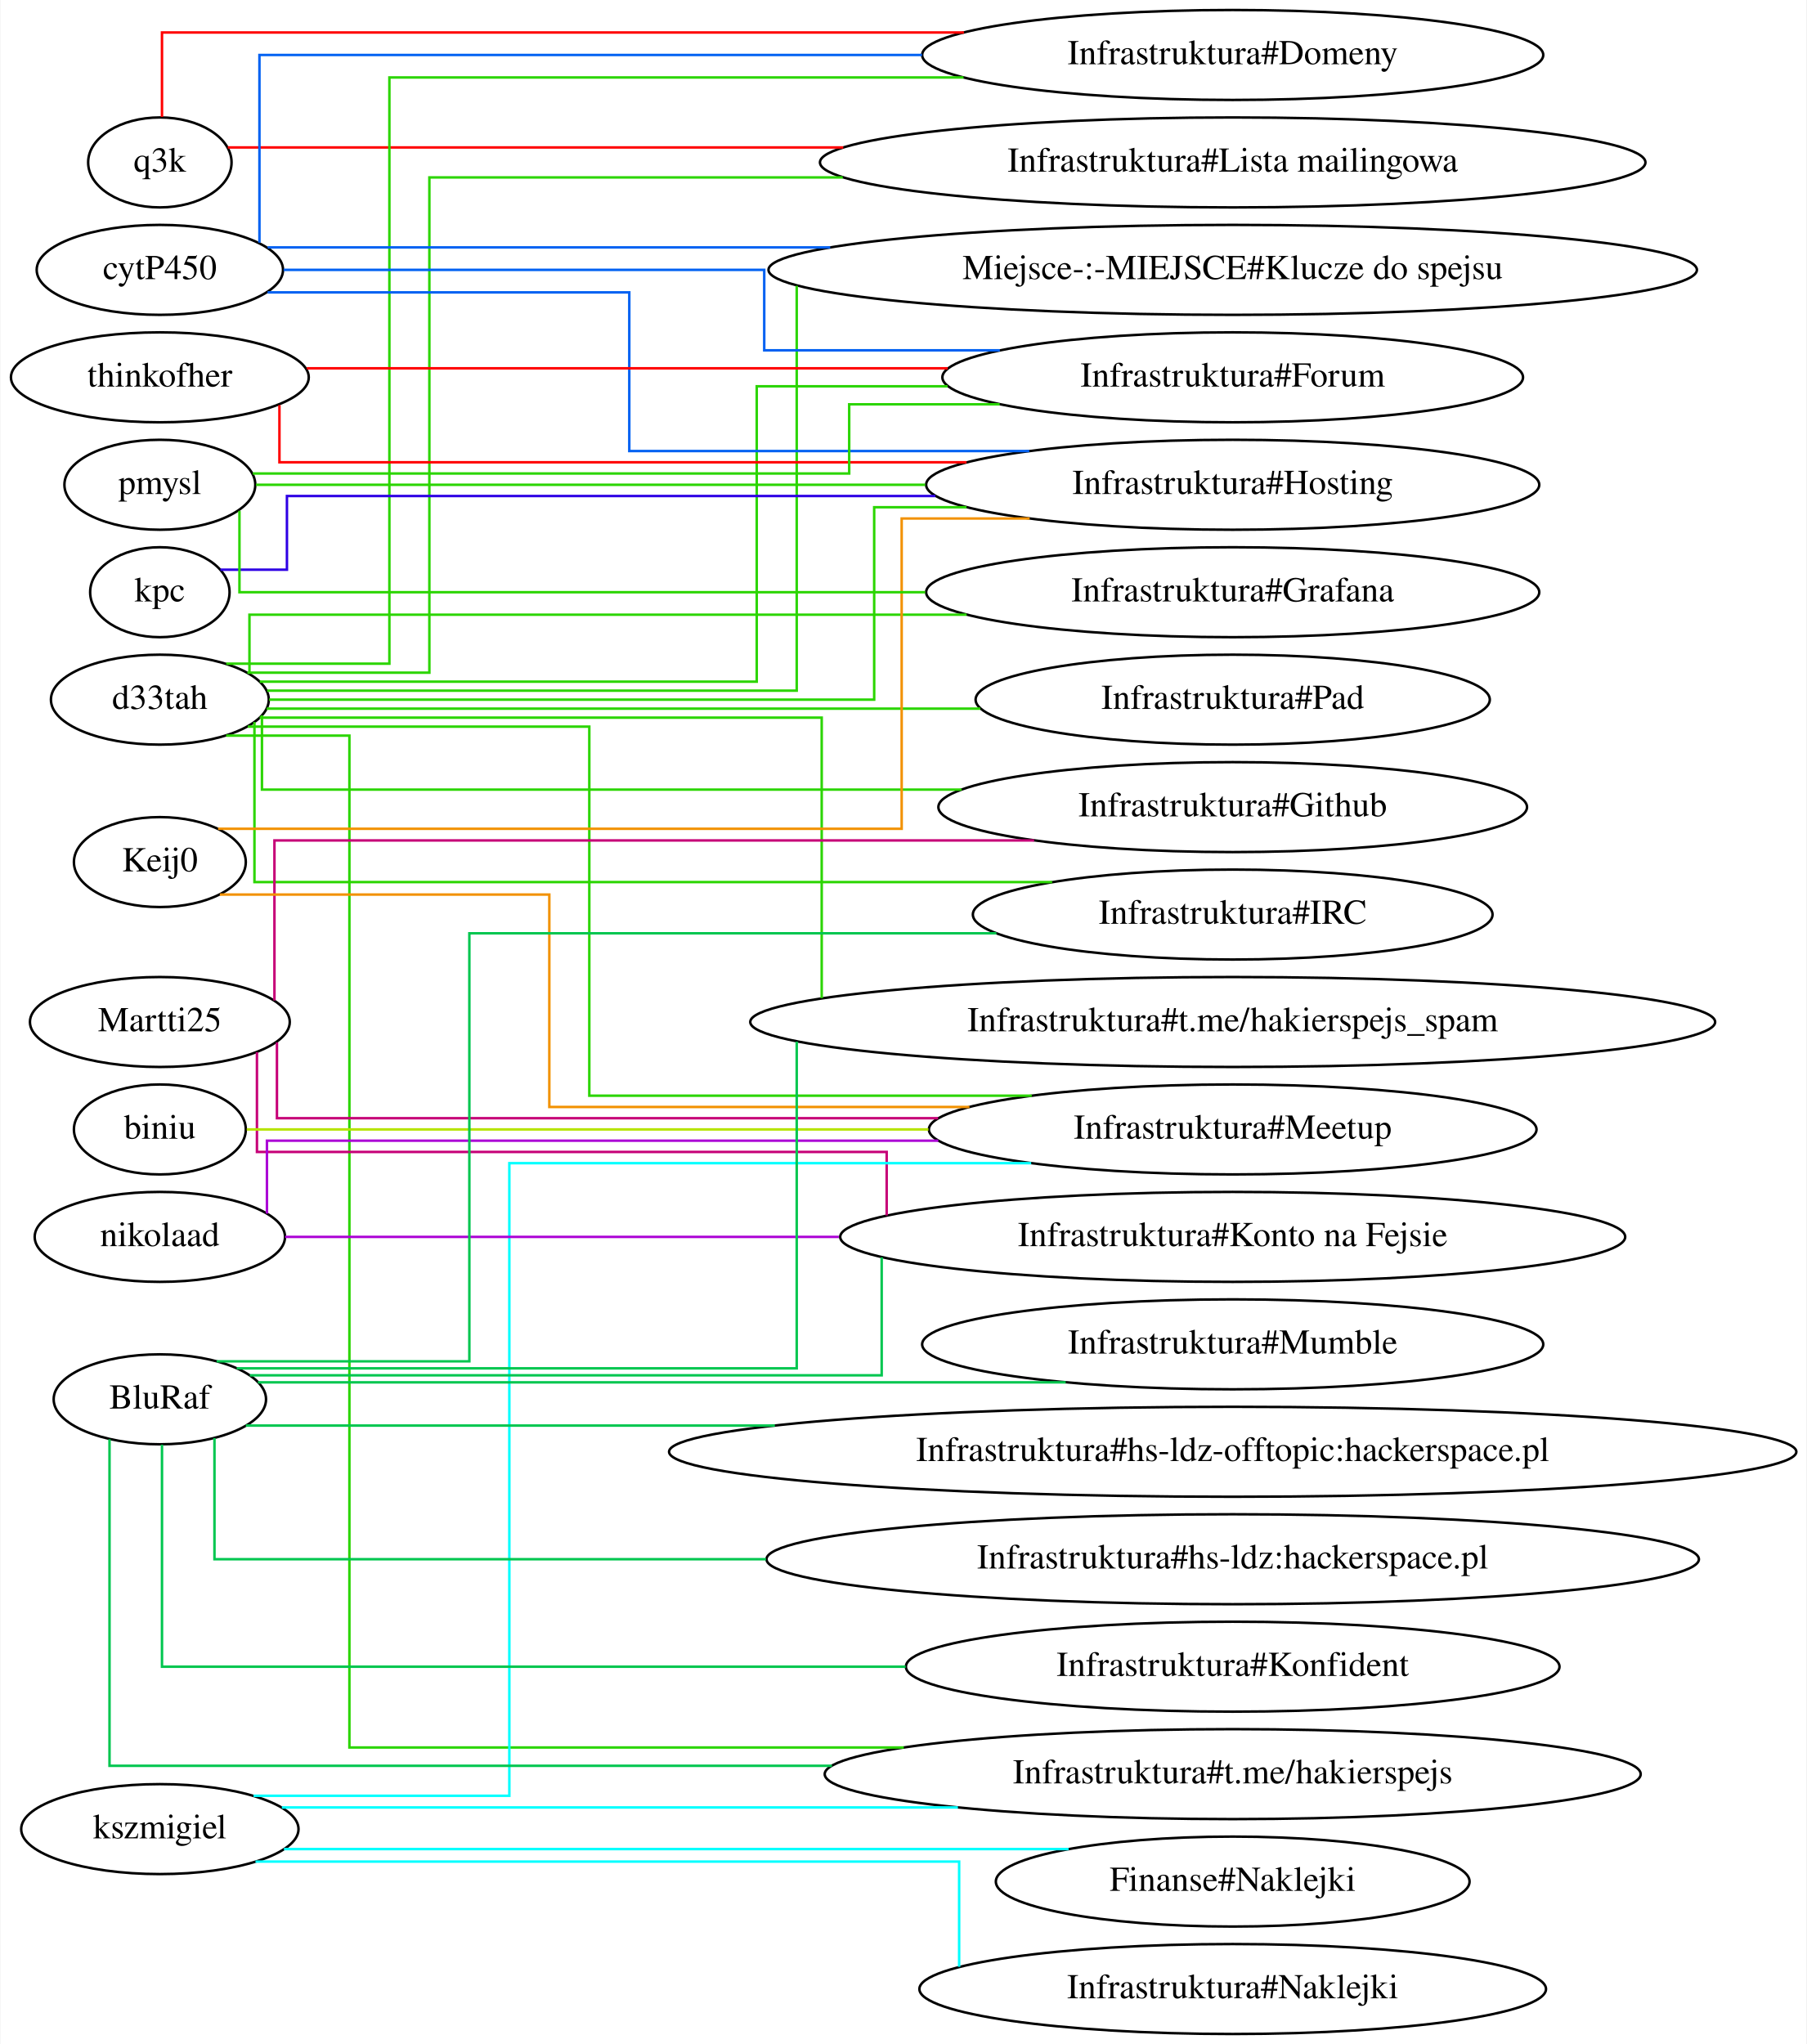
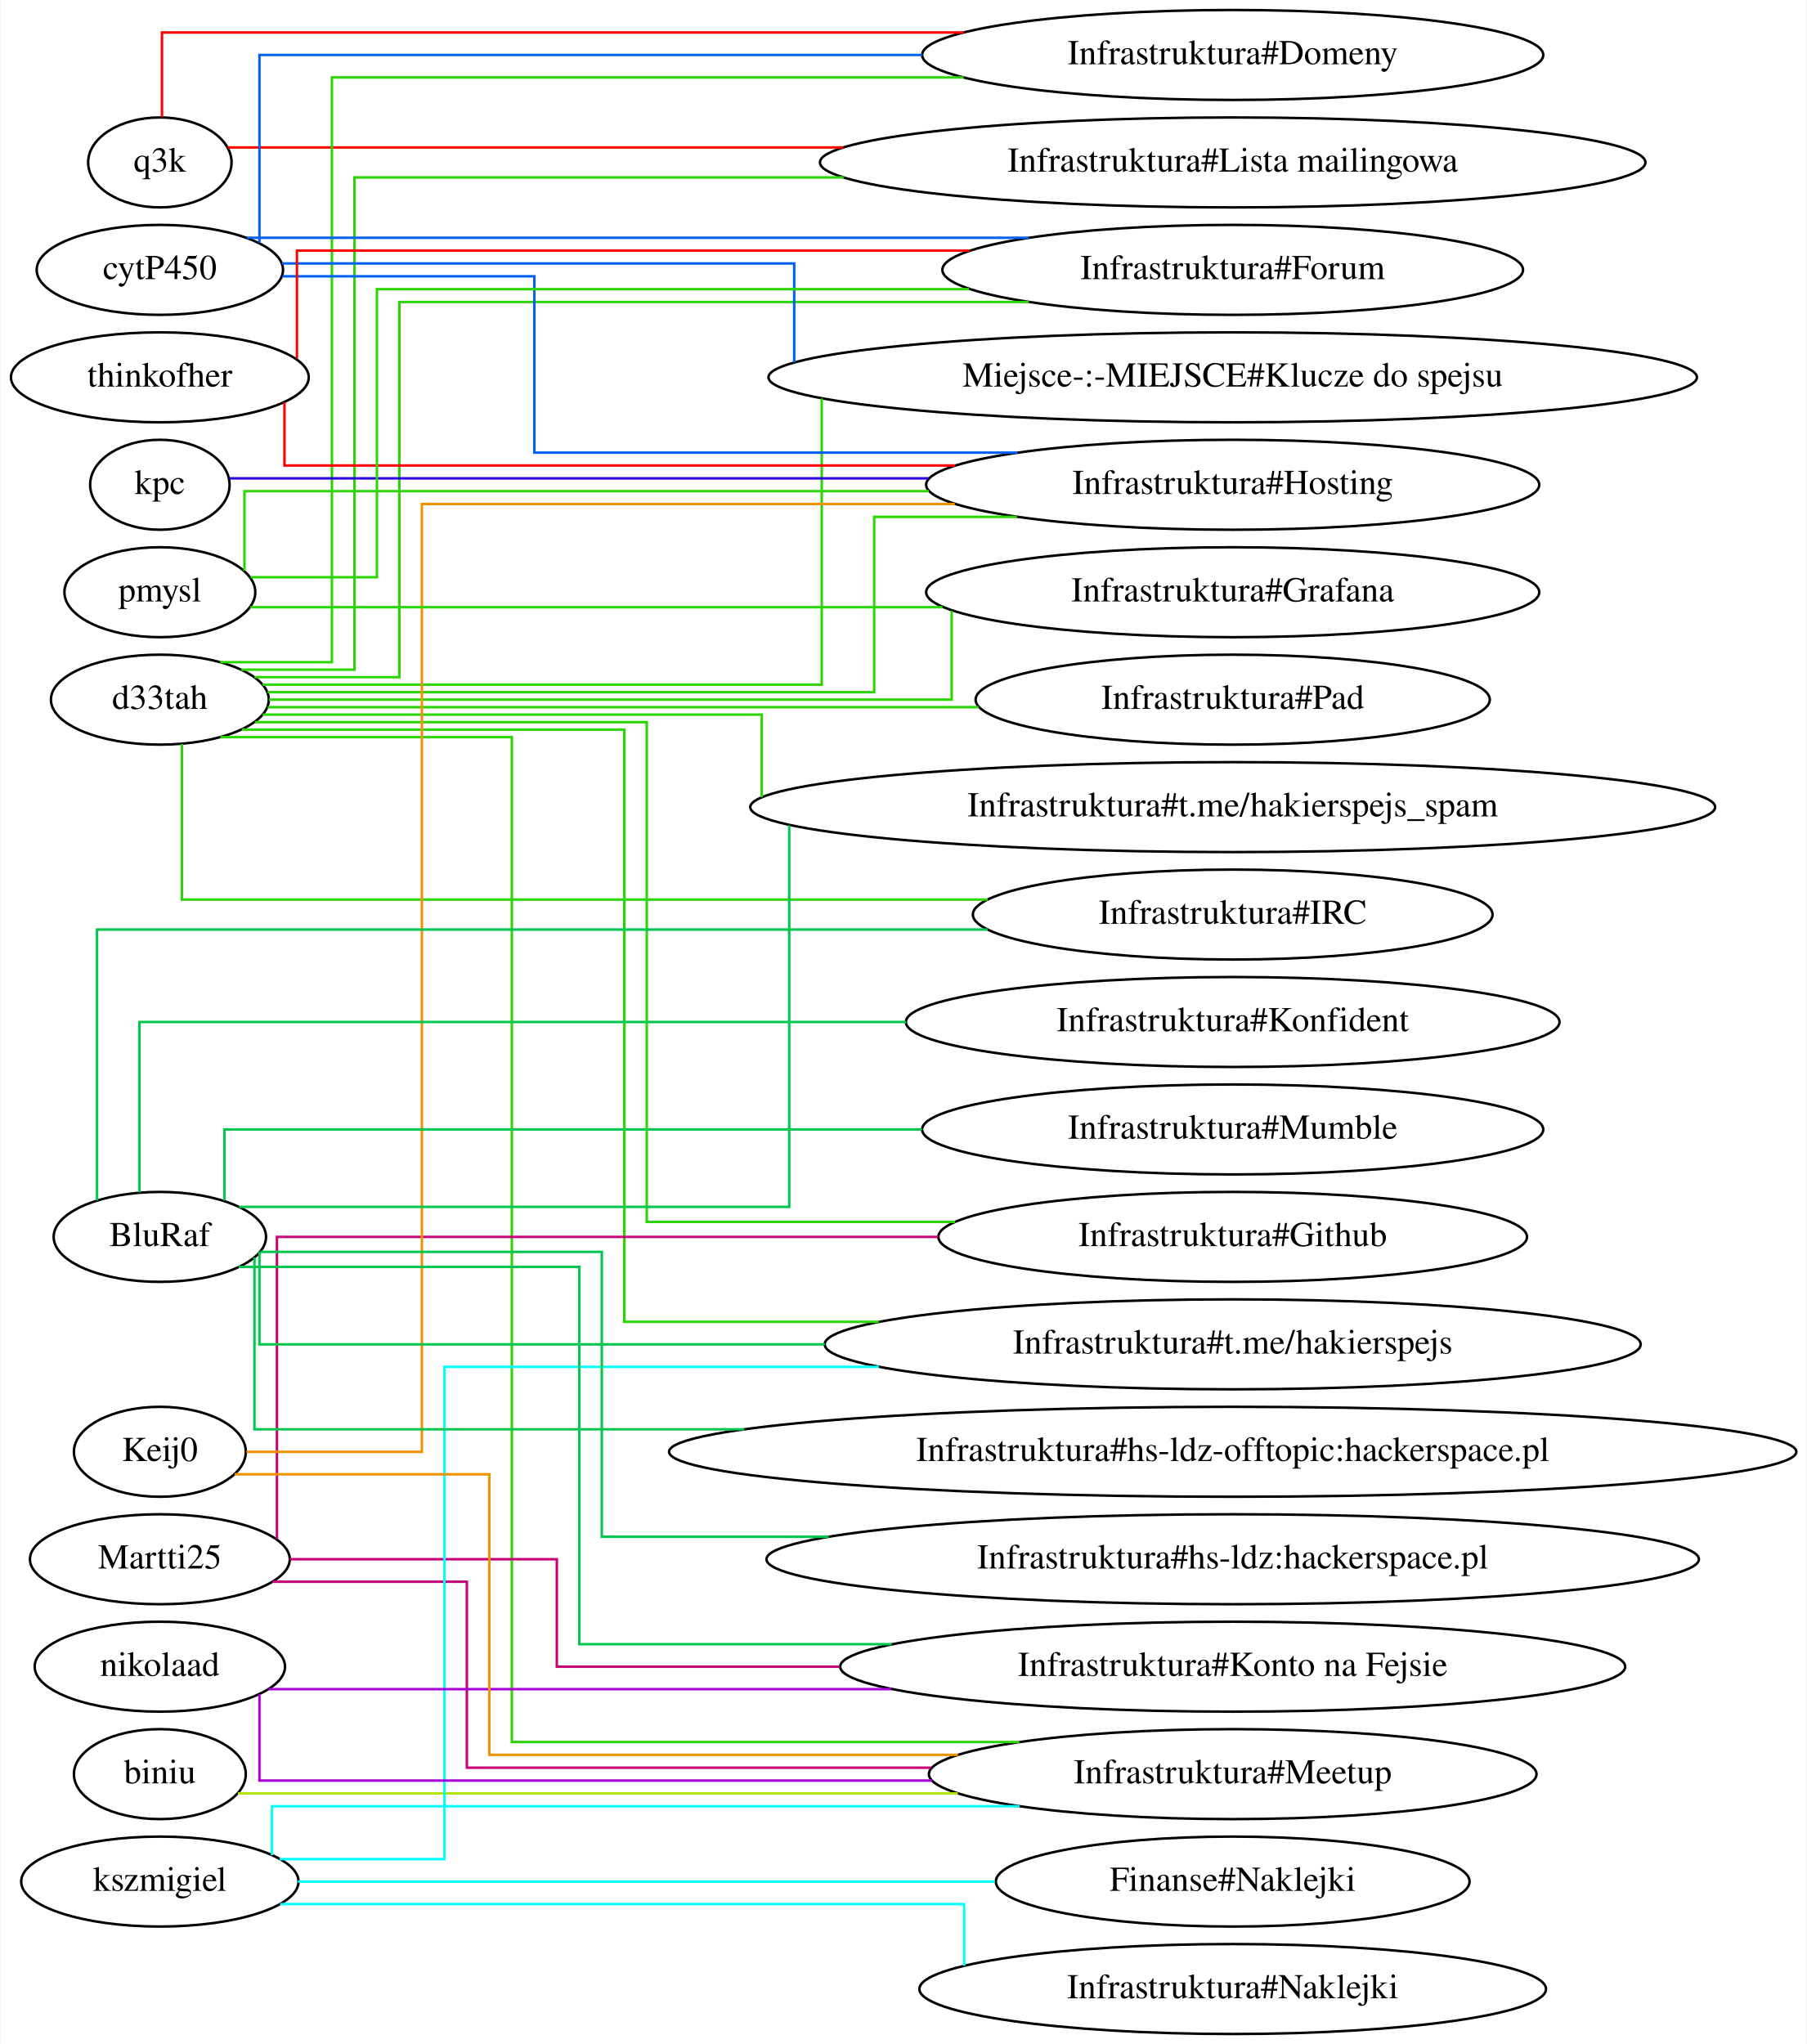
<svg xmlns="http://www.w3.org/2000/svg" width="723pt" height="818pt" viewBox="0.00 0.00 722.65 818.00">
  <g id="graph0" class="graph" transform="scale(1 1) rotate(0) translate(4 814)">
    <polygon fill="#ffffff" stroke="transparent" points="-4,4 -4,-814 718.649,-814 718.649,4 -4,4" />
    <g id="node1" class="node">
      <ellipse fill="none" stroke="#000000" cx="59.795" cy="-749" rx="28.695" ry="18" />
      <text text-anchor="middle" x="59.795" y="-745.3" font-family="Times,serif" font-size="14.00" fill="#000000">q3k</text>
    </g>
    <g id="node2" class="node">
+       <ellipse fill="none" stroke="#000000" cx="489.119" cy="-792" rx="124.278" ry="18" />
+       <text text-anchor="middle" x="489.119" y="-788.3" font-family="Times,serif" font-size="14.00" fill="#000000">Infrastruktura#Domeny</text>
+     </g>
+     <g id="edge1" class="edge">
+       <path fill="none" stroke="#ff0000" d="M60.649,-767.187C60.649,-782.182 60.649,-801 60.649,-801 60.649,-801 254.63,-801 381.551,-801" />
+     </g>
+     <g id="node3" class="node">
      <ellipse fill="none" stroke="#000000" cx="489.119" cy="-749" rx="165.171" ry="18" />
      <text text-anchor="middle" x="489.119" y="-745.3" font-family="Times,serif" font-size="14.00" fill="#000000">Infrastruktura#Lista mailingowa</text>
    </g>
-     <g id="edge1" class="edge">
+     <g id="edge2" class="edge">
      <path fill="none" stroke="#ff0000" d="M86.977,-755C135.915,-755 242.234,-755 333.265,-755" />
-     </g>
-     <g id="node3" class="node">
-       <ellipse fill="none" stroke="#000000" cx="489.119" cy="-792" rx="124.278" ry="18" />
-       <text text-anchor="middle" x="489.119" y="-788.3" font-family="Times,serif" font-size="14.00" fill="#000000">Infrastruktura#Domeny</text>
-     </g>
-     <g id="edge2" class="edge">
-       <path fill="none" stroke="#ff0000" d="M60.649,-767.187C60.649,-782.182 60.649,-801 60.649,-801 60.649,-801 254.63,-801 381.551,-801" />
    </g>
    <g id="node4" class="node">
      <ellipse fill="none" stroke="#000000" cx="59.795" cy="-534" rx="43.592" ry="18" />
      <text text-anchor="middle" x="59.795" y="-530.3" font-family="Times,serif" font-size="14.00" fill="#000000">d33tah</text>
    </g>
-     <g id="edge12" class="edge">
-       <path fill="none" stroke="#2bd500" d="M94.812,-544.8C126.305,-544.8 167.649,-544.8 167.649,-544.8 167.649,-544.8 167.649,-743 167.649,-743 167.649,-743 251.187,-743 333.093,-743" />
-     </g>
-     <g id="edge14" class="edge">
-       <path fill="none" stroke="#2bd500" d="M86.363,-548.4C113.491,-548.4 151.649,-548.4 151.649,-548.4 151.649,-548.4 151.649,-783 151.649,-783 151.649,-783 282.651,-783 381.414,-783" />
+     <g id="edge5" class="edge">
+       <path fill="none" stroke="#2bd500" d="M83.877,-549C103.732,-549 128.649,-549 128.649,-549 128.649,-549 128.649,-783 128.649,-783 128.649,-783 275.236,-783 381.455,-783" />
+     </g>
+     <g id="edge7" class="edge">
+       <path fill="none" stroke="#2bd500" d="M92.361,-546C113.695,-546 137.649,-546 137.649,-546 137.649,-546 137.649,-743 137.649,-743 137.649,-743 239.413,-743 333.425,-743" />
    </g>
    <g id="node5" class="node">
-       <ellipse fill="none" stroke="#000000" cx="489.119" cy="-706" rx="185.767" ry="18" />
-       <text text-anchor="middle" x="489.119" y="-702.3" font-family="Times,serif" font-size="14.00" fill="#000000">Miejsce-:-MIEJSCE#Klucze do spejsu</text>
+       <ellipse fill="none" stroke="#000000" cx="489.119" cy="-491" rx="193.066" ry="18" />
+       <text text-anchor="middle" x="489.119" y="-487.3" font-family="Times,serif" font-size="14.00" fill="#000000">Infrastruktura#t.me/hakierspejs_spam</text>
    </g>
    <g id="edge3" class="edge">
-       <path fill="none" stroke="#2bd500" d="M102.739,-537.6C175.371,-537.6 314.649,-537.6 314.649,-537.6 314.649,-537.6 314.649,-668.844 314.649,-699.604" />
+       <path fill="none" stroke="#2bd500" d="M100.925,-528C169.716,-528 300.649,-528 300.649,-528 300.649,-528 300.649,-504.505 300.649,-494.96" />
    </g>
    <g id="node6" class="node">
-       <ellipse fill="none" stroke="#000000" cx="489.119" cy="-663" rx="116.18" ry="18" />
-       <text text-anchor="middle" x="489.119" y="-659.3" font-family="Times,serif" font-size="14.00" fill="#000000">Infrastruktura#Forum</text>
+       <ellipse fill="none" stroke="#000000" cx="489.119" cy="-706" rx="116.18" ry="18" />
+       <text text-anchor="middle" x="489.119" y="-702.3" font-family="Times,serif" font-size="14.00" fill="#000000">Infrastruktura#Forum</text>
    </g>
    <g id="edge4" class="edge">
-       <path fill="none" stroke="#2bd500" d="M99.774,-541.2C167.77,-541.2 298.649,-541.2 298.649,-541.2 298.649,-541.2 298.649,-659.4 298.649,-659.4 298.649,-659.4 334.458,-659.4 375.023,-659.4" />
+       <path fill="none" stroke="#2bd500" d="M97.679,-543C124.472,-543 155.649,-543 155.649,-543 155.649,-543 155.649,-693.143 155.649,-693.143 155.649,-693.143 308.82,-693.143 407.543,-693.143" />
    </g>
    <g id="node7" class="node">
+       <ellipse fill="none" stroke="#000000" cx="489.119" cy="-104" rx="121.578" ry="18" />
+       <text text-anchor="middle" x="489.119" y="-100.3" font-family="Times,serif" font-size="14.00" fill="#000000">Infrastruktura#Meetup</text>
+     </g>
+     <g id="edge6" class="edge">
+       <path fill="none" stroke="#2bd500" d="M84.008,-519C124.281,-519 200.649,-519 200.649,-519 200.649,-519 200.649,-116.857 200.649,-116.857 200.649,-116.857 318.677,-116.857 403.74,-116.857" />
+     </g>
+     <g id="node8" class="node">
+       <ellipse fill="none" stroke="#000000" cx="489.119" cy="-577" rx="122.678" ry="18" />
+       <text text-anchor="middle" x="489.119" y="-573.3" font-family="Times,serif" font-size="14.00" fill="#000000">Infrastruktura#Grafana</text>
+     </g>
+     <g id="edge8" class="edge">
+       <path fill="none" stroke="#2bd500" d="M103.519,-534C190.441,-534 376.649,-534 376.649,-534 376.649,-534 376.649,-557.19 376.649,-569.51" />
+     </g>
+     <g id="node9" class="node">
+       <ellipse fill="none" stroke="#000000" cx="489.119" cy="-276" rx="163.271" ry="18" />
+       <text text-anchor="middle" x="489.119" y="-272.3" font-family="Times,serif" font-size="14.00" fill="#000000">Infrastruktura#t.me/hakierspejs</text>
+     </g>
+     <g id="edge9" class="edge">
+       <path fill="none" stroke="#2bd500" d="M92.594,-522C145.949,-522 245.649,-522 245.649,-522 245.649,-522 245.649,-285 245.649,-285 245.649,-285 293.93,-285 347.492,-285" />
+     </g>
+     <g id="node10" class="node">
+       <ellipse fill="none" stroke="#000000" cx="489.119" cy="-448" rx="103.981" ry="18" />
+       <text text-anchor="middle" x="489.119" y="-444.3" font-family="Times,serif" font-size="14.00" fill="#000000">Infrastruktura#IRC</text>
+     </g>
+     <g id="edge10" class="edge">
+       <path fill="none" stroke="#2bd500" d="M68.649,-516.245C68.649,-492.677 68.649,-454 68.649,-454 68.649,-454 266.823,-454 391.068,-454" />
+     </g>
+     <g id="node11" class="node">
      <ellipse fill="none" stroke="#000000" cx="489.119" cy="-534" rx="102.882" ry="18" />
      <text text-anchor="middle" x="489.119" y="-530.3" font-family="Times,serif" font-size="14.00" fill="#000000">Infrastruktura#Pad</text>
    </g>
-     <g id="edge5" class="edge">
-       <path fill="none" stroke="#2bd500" d="M102.53,-530.4C168.597,-530.4 297.37,-530.4 388.093,-530.4" />
-     </g>
-     <g id="node8" class="node">
-       <ellipse fill="none" stroke="#000000" cx="489.119" cy="-448" rx="103.981" ry="18" />
-       <text text-anchor="middle" x="489.119" y="-444.3" font-family="Times,serif" font-size="14.00" fill="#000000">Infrastruktura#IRC</text>
-     </g>
-     <g id="edge6" class="edge">
-       <path fill="none" stroke="#2bd500" d="M97.649,-525.049C97.649,-505.556 97.649,-461 97.649,-461 97.649,-461 303.748,-461 416.861,-461" />
-     </g>
-     <g id="node9" class="node">
-       <ellipse fill="none" stroke="#000000" cx="489.119" cy="-577" rx="122.678" ry="18" />
-       <text text-anchor="middle" x="489.119" y="-573.3" font-family="Times,serif" font-size="14.00" fill="#000000">Infrastruktura#Grafana</text>
-     </g>
-     <g id="edge7" class="edge">
-       <path fill="none" stroke="#2bd500" d="M95.649,-544.386C95.649,-554.385 95.649,-568 95.649,-568 95.649,-568 266.113,-568 382.641,-568" />
-     </g>
-     <g id="node10" class="node">
-       <ellipse fill="none" stroke="#000000" cx="489.119" cy="-362" rx="121.578" ry="18" />
-       <text text-anchor="middle" x="489.119" y="-358.3" font-family="Times,serif" font-size="14.00" fill="#000000">Infrastruktura#Meetup</text>
-     </g>
-     <g id="edge8" class="edge">
-       <path fill="none" stroke="#2bd500" d="M94.987,-523.2C145.265,-523.2 231.649,-523.2 231.649,-523.2 231.649,-523.2 231.649,-375.5 231.649,-375.5 231.649,-375.5 333.169,-375.5 408.713,-375.5" />
-     </g>
-     <g id="node11" class="node">
-       <ellipse fill="none" stroke="#000000" cx="489.119" cy="-104" rx="163.271" ry="18" />
-       <text text-anchor="middle" x="489.119" y="-100.3" font-family="Times,serif" font-size="14.00" fill="#000000">Infrastruktura#t.me/hakierspejs</text>
-     </g>
-     <g id="edge9" class="edge">
-       <path fill="none" stroke="#2bd500" d="M86.325,-519.6C108.199,-519.6 135.649,-519.6 135.649,-519.6 135.649,-519.6 135.649,-114.667 135.649,-114.667 135.649,-114.667 257.004,-114.667 357.5,-114.667" />
+     <g id="edge11" class="edge">
+       <path fill="none" stroke="#2bd500" d="M102.926,-531C168.95,-531 296.927,-531 387.432,-531" />
    </g>
    <g id="node12" class="node">
      <ellipse fill="none" stroke="#000000" cx="489.119" cy="-620" rx="122.678" ry="18" />
      <text text-anchor="middle" x="489.119" y="-616.3" font-family="Times,serif" font-size="14.00" fill="#000000">Infrastruktura#Hosting</text>
    </g>
-     <g id="edge10" class="edge">
-       <path fill="none" stroke="#2bd500" d="M103.521,-534C183.597,-534 345.649,-534 345.649,-534 345.649,-534 345.649,-611 345.649,-611 345.649,-611 361.466,-611 382.596,-611" />
+     <g id="edge12" class="edge">
+       <path fill="none" stroke="#2bd500" d="M102.9,-537C182.756,-537 345.649,-537 345.649,-537 345.649,-537 345.649,-607.143 345.649,-607.143 345.649,-607.143 372.38,-607.143 402.765,-607.143" />
    </g>
    <g id="node13" class="node">
-       <ellipse fill="none" stroke="#000000" cx="489.119" cy="-405" rx="193.066" ry="18" />
-       <text text-anchor="middle" x="489.119" y="-401.3" font-family="Times,serif" font-size="14.00" fill="#000000">Infrastruktura#t.me/hakierspejs_spam</text>
-     </g>
-     <g id="edge11" class="edge">
-       <path fill="none" stroke="#2bd500" d="M99.733,-526.8C173.722,-526.8 324.649,-526.8 324.649,-526.8 324.649,-526.8 324.649,-443.271 324.649,-414.557" />
+       <ellipse fill="none" stroke="#000000" cx="489.119" cy="-663" rx="185.767" ry="18" />
+       <text text-anchor="middle" x="489.119" y="-659.3" font-family="Times,serif" font-size="14.00" fill="#000000">Miejsce-:-MIEJSCE#Klucze do spejsu</text>
+     </g>
+     <g id="edge13" class="edge">
+       <path fill="none" stroke="#2bd500" d="M100.888,-540C175.28,-540 324.649,-540 324.649,-540 324.649,-540 324.649,-626.756 324.649,-654.546" />
    </g>
    <g id="node14" class="node">
-       <ellipse fill="none" stroke="#000000" cx="489.119" cy="-491" rx="117.779" ry="18" />
-       <text text-anchor="middle" x="489.119" y="-487.3" font-family="Times,serif" font-size="14.00" fill="#000000">Infrastruktura#Github</text>
-     </g>
-     <g id="edge13" class="edge">
-       <path fill="none" stroke="#2bd500" d="M100.649,-527.729C100.649,-517.415 100.649,-498 100.649,-498 100.649,-498 265.716,-498 380.651,-498" />
+       <ellipse fill="none" stroke="#000000" cx="489.119" cy="-319" rx="117.779" ry="18" />
+       <text text-anchor="middle" x="489.119" y="-315.3" font-family="Times,serif" font-size="14.00" fill="#000000">Infrastruktura#Github</text>
+     </g>
+     <g id="edge14" class="edge">
+       <path fill="none" stroke="#2bd500" d="M97.827,-525C154.534,-525 254.649,-525 254.649,-525 254.649,-525 254.649,-325 254.649,-325 254.649,-325 317.461,-325 378.064,-325" />
    </g>
    <g id="node15" class="node">
      <ellipse fill="none" stroke="#000000" cx="59.795" cy="-706" rx="49.291" ry="18" />
      <text text-anchor="middle" x="59.795" y="-702.3" font-family="Times,serif" font-size="14.00" fill="#000000">cytP450</text>
    </g>
+     <g id="edge15" class="edge">
+       <path fill="none" stroke="#0061f2" d="M99.649,-716.892C99.649,-740.033 99.649,-792 99.649,-792 99.649,-792 250.837,-792 364.818,-792" />
+     </g>
+     <g id="edge17" class="edge">
+       <path fill="none" stroke="#0061f2" d="M94.564,-718.857C162.237,-718.857 313.265,-718.857 407.6,-718.857" />
+     </g>
+     <g id="edge16" class="edge">
+       <path fill="none" stroke="#0061f2" d="M108.863,-703.429C152.567,-703.429 209.649,-703.429 209.649,-703.429 209.649,-703.429 209.649,-632.857 209.649,-632.857 209.649,-632.857 320.874,-632.857 402.989,-632.857" />
+     </g>
    <g id="edge18" class="edge">
-       <path fill="none" stroke="#0061f2" d="M99.649,-716.892C99.649,-740.033 99.649,-792 99.649,-792 99.649,-792 250.837,-792 364.818,-792" />
-     </g>
-     <g id="edge15" class="edge">
-       <path fill="none" stroke="#0061f2" d="M102.926,-715C155.447,-715 247.173,-715 328.053,-715" />
-     </g>
-     <g id="edge16" class="edge">
-       <path fill="none" stroke="#0061f2" d="M109.321,-706C180.079,-706 301.649,-706 301.649,-706 301.649,-706 301.649,-673.8 301.649,-673.8 301.649,-673.8 348.884,-673.8 395.934,-673.8" />
-     </g>
-     <g id="edge17" class="edge">
-       <path fill="none" stroke="#0061f2" d="M102.892,-697C158.353,-697 247.649,-697 247.649,-697 247.649,-697 247.649,-633.5 247.649,-633.5 247.649,-633.5 337.604,-633.5 407.705,-633.5" />
+       <path fill="none" stroke="#0061f2" d="M108.74,-708.571C182.508,-708.571 313.649,-708.571 313.649,-708.571 313.649,-708.571 313.649,-681.31 313.649,-668.958" />
    </g>
    <g id="node16" class="node">
-       <ellipse fill="none" stroke="#000000" cx="59.795" cy="-405" rx="51.991" ry="18" />
-       <text text-anchor="middle" x="59.795" y="-401.3" font-family="Times,serif" font-size="14.00" fill="#000000">Martti25</text>
+       <ellipse fill="none" stroke="#000000" cx="59.795" cy="-190" rx="51.991" ry="18" />
+       <text text-anchor="middle" x="59.795" y="-186.3" font-family="Times,serif" font-size="14.00" fill="#000000">Martti25</text>
+     </g>
+     <g id="edge20" class="edge">
+       <path fill="none" stroke="#c60077" d="M104.844,-181C139.906,-181 182.649,-181 182.649,-181 182.649,-181 182.649,-106.571 182.649,-106.571 182.649,-106.571 282.672,-106.571 368.434,-106.571" />
+     </g>
+     <g id="edge21" class="edge">
+       <path fill="none" stroke="#c60077" d="M106.649,-198.07C106.649,-226.311 106.649,-319 106.649,-319 106.649,-319 258.866,-319 371.245,-319" />
+     </g>
+     <g id="node17" class="node">
+       <ellipse fill="none" stroke="#000000" cx="489.119" cy="-147" rx="157.072" ry="18" />
+       <text text-anchor="middle" x="489.119" y="-143.3" font-family="Times,serif" font-size="14.00" fill="#000000">Infrastruktura#Konto na Fejsie</text>
    </g>
    <g id="edge19" class="edge">
-       <path fill="none" stroke="#c60077" d="M106.649,-396.835C106.649,-385.534 106.649,-366.5 106.649,-366.5 106.649,-366.5 258.866,-366.5 371.245,-366.5" />
-     </g>
-     <g id="edge20" class="edge">
-       <path fill="none" stroke="#c60077" d="M105.649,-413.621C105.649,-432.87 105.649,-477.667 105.649,-477.667 105.649,-477.667 297.343,-477.667 409.664,-477.667" />
-     </g>
-     <g id="node17" class="node">
-       <ellipse fill="none" stroke="#000000" cx="489.119" cy="-319" rx="157.072" ry="18" />
-       <text text-anchor="middle" x="489.119" y="-315.3" font-family="Times,serif" font-size="14.00" fill="#000000">Infrastruktura#Konto na Fejsie</text>
-     </g>
-     <g id="edge21" class="edge">
-       <path fill="none" stroke="#c60077" d="M98.649,-392.94C98.649,-377.578 98.649,-353 98.649,-353 98.649,-353 350.649,-353 350.649,-353 350.649,-353 350.649,-337.652 350.649,-327.58" />
+       <path fill="none" stroke="#c60077" d="M111.81,-190C158.138,-190 218.649,-190 218.649,-190 218.649,-190 218.649,-147 218.649,-147 218.649,-147 272.284,-147 331.786,-147" />
    </g>
    <g id="node18" class="node">
-       <ellipse fill="none" stroke="#000000" cx="59.795" cy="-362" rx="34.394" ry="18" />
-       <text text-anchor="middle" x="59.795" y="-358.3" font-family="Times,serif" font-size="14.00" fill="#000000">biniu</text>
+       <ellipse fill="none" stroke="#000000" cx="59.795" cy="-104" rx="34.394" ry="18" />
+       <text text-anchor="middle" x="59.795" y="-100.3" font-family="Times,serif" font-size="14.00" fill="#000000">biniu</text>
    </g>
    <g id="edge22" class="edge">
-       <path fill="none" stroke="#b6e400" d="M94.564,-362C153.254,-362 274.638,-362 367.364,-362" />
+       <path fill="none" stroke="#b6e400" d="M91.016,-96.286C150.641,-96.286 283.298,-96.286 379.118,-96.286" />
    </g>
    <g id="node19" class="node">
-       <ellipse fill="none" stroke="#000000" cx="59.795" cy="-82" rx="55.491" ry="18" />
-       <text text-anchor="middle" x="59.795" y="-78.3" font-family="Times,serif" font-size="14.00" fill="#000000">kszmigiel</text>
-     </g>
-     <g id="edge24" class="edge">
-       <path fill="none" stroke="#00ffff" d="M97.273,-95.333C138.7,-95.333 199.649,-95.333 199.649,-95.333 199.649,-95.333 199.649,-348.5 199.649,-348.5 199.649,-348.5 322.834,-348.5 408.486,-348.5" />
-     </g>
-     <g id="edge26" class="edge">
-       <path fill="none" stroke="#00ffff" d="M108.626,-90.667C174.009,-90.667 291.874,-90.667 379.156,-90.667" />
+       <ellipse fill="none" stroke="#000000" cx="59.795" cy="-61" rx="55.491" ry="18" />
+       <text text-anchor="middle" x="59.795" y="-57.3" font-family="Times,serif" font-size="14.00" fill="#000000">kszmigiel</text>
+     </g>
+     <g id="edge25" class="edge">
+       <path fill="none" stroke="#00ffff" d="M104.649,-71.543C104.649,-80.235 104.649,-91.143 104.649,-91.143 104.649,-91.143 290.525,-91.143 403.793,-91.143" />
+     </g>
+     <g id="edge23" class="edge">
+       <path fill="none" stroke="#00ffff" d="M107.749,-70C138.865,-70 173.649,-70 173.649,-70 173.649,-70 173.649,-267 173.649,-267 173.649,-267 263.668,-267 347.533,-267" />
    </g>
    <g id="node20" class="node">
      <ellipse fill="none" stroke="#000000" cx="489.119" cy="-18" rx="125.378" ry="18" />
      <text text-anchor="middle" x="489.119" y="-14.3" font-family="Times,serif" font-size="14.00" fill="#000000">Infrastruktura#Naklejki</text>
    </g>
-     <g id="edge23" class="edge">
-       <path fill="none" stroke="#00ffff" d="M98.059,-69C182.959,-69 379.649,-69 379.649,-69 379.649,-69 379.649,-41.495 379.649,-26.884" />
+     <g id="edge24" class="edge">
+       <path fill="none" stroke="#00ffff" d="M107.98,-52C197.766,-52 381.649,-52 381.649,-52 381.649,-52 381.649,-37.357 381.649,-27.291" />
    </g>
    <g id="node21" class="node">
      <ellipse fill="none" stroke="#000000" cx="489.119" cy="-61" rx="94.783" ry="18" />
      <text text-anchor="middle" x="489.119" y="-57.3" font-family="Times,serif" font-size="14.00" fill="#000000">Finanse#Naklejki</text>
    </g>
-     <g id="edge25" class="edge">
-       <path fill="none" stroke="#00ffff" d="M109.463,-74C187.048,-74 337.043,-74 423.458,-74" />
+     <g id="edge26" class="edge">
+       <path fill="none" stroke="#00ffff" d="M115.043,-61C185.475,-61 308.363,-61 393.994,-61" />
    </g>
    <g id="node22" class="node">
-       <ellipse fill="none" stroke="#000000" cx="59.795" cy="-319" rx="50.091" ry="18" />
-       <text text-anchor="middle" x="59.795" y="-315.3" font-family="Times,serif" font-size="14.00" fill="#000000">nikolaad</text>
+       <ellipse fill="none" stroke="#000000" cx="59.795" cy="-147" rx="50.091" ry="18" />
+       <text text-anchor="middle" x="59.795" y="-143.3" font-family="Times,serif" font-size="14.00" fill="#000000">nikolaad</text>
+     </g>
+     <g id="edge28" class="edge">
+       <path fill="none" stroke="#ab00d5" d="M99.649,-135.968C99.649,-122.481 99.649,-101.429 99.649,-101.429 99.649,-101.429 254.412,-101.429 368.822,-101.429" />
    </g>
    <g id="edge27" class="edge">
-       <path fill="none" stroke="#ab00d5" d="M102.649,-328.32C102.649,-339.714 102.649,-357.5 102.649,-357.5 102.649,-357.5 257.651,-357.5 371.329,-357.5" />
-     </g>
-     <g id="edge28" class="edge">
-       <path fill="none" stroke="#ab00d5" d="M109.884,-319C164.076,-319 253.241,-319 331.5,-319" />
+       <path fill="none" stroke="#ab00d5" d="M103.323,-138C161.308,-138 266.565,-138 352.504,-138" />
    </g>
    <g id="node23" class="node">
-       <ellipse fill="none" stroke="#000000" cx="59.795" cy="-469" rx="34.394" ry="18" />
-       <text text-anchor="middle" x="59.795" y="-465.3" font-family="Times,serif" font-size="14.00" fill="#000000">Keij0</text>
+       <ellipse fill="none" stroke="#000000" cx="59.795" cy="-233" rx="34.394" ry="18" />
+       <text text-anchor="middle" x="59.795" y="-229.3" font-family="Times,serif" font-size="14.00" fill="#000000">Keij0</text>
+     </g>
+     <g id="edge30" class="edge">
+       <path fill="none" stroke="#f29100" d="M89.715,-224C128.617,-224 191.649,-224 191.649,-224 191.649,-224 191.649,-111.714 191.649,-111.714 191.649,-111.714 294.46,-111.714 379.198,-111.714" />
    </g>
    <g id="edge29" class="edge">
-       <path fill="none" stroke="#f29100" d="M83.805,-456C127.524,-456 215.649,-456 215.649,-456 215.649,-456 215.649,-371 215.649,-371 215.649,-371 306.742,-371 383.78,-371" />
-     </g>
-     <g id="edge30" class="edge">
-       <path fill="none" stroke="#f29100" d="M83.088,-482.333C153.069,-482.333 356.649,-482.333 356.649,-482.333 356.649,-482.333 356.649,-606.5 356.649,-606.5 356.649,-606.5 380.445,-606.5 407.866,-606.5" />
+       <path fill="none" stroke="#f29100" d="M94.419,-233C124.96,-233 164.649,-233 164.649,-233 164.649,-233 164.649,-612.286 164.649,-612.286 164.649,-612.286 283.982,-612.286 377.909,-612.286" />
    </g>
    <g id="node24" class="node">
-       <ellipse fill="none" stroke="#000000" cx="59.795" cy="-254" rx="42.494" ry="18" />
-       <text text-anchor="middle" x="59.795" y="-250.3" font-family="Times,serif" font-size="14.00" fill="#000000">BluRaf</text>
-     </g>
-     <g id="edge33" class="edge">
-       <path fill="none" stroke="#00c64f" d="M82.512,-269.2C118.267,-269.2 183.649,-269.2 183.649,-269.2 183.649,-269.2 183.649,-440.5 183.649,-440.5 183.649,-440.5 304.845,-440.5 394.559,-440.5" />
-     </g>
-     <g id="edge35" class="edge">
-       <path fill="none" stroke="#00c64f" d="M39.649,-238.025C39.649,-200.012 39.649,-107.333 39.649,-107.333 39.649,-107.333 199.673,-107.333 328.754,-107.333" />
+       <ellipse fill="none" stroke="#000000" cx="59.795" cy="-319" rx="42.494" ry="18" />
+       <text text-anchor="middle" x="59.795" y="-315.3" font-family="Times,serif" font-size="14.00" fill="#000000">BluRaf</text>
+     </g>
+     <g id="edge31" class="edge">
+       <path fill="none" stroke="#00c64f" d="M91.437,-331C159.08,-331 311.649,-331 311.649,-331 311.649,-331 311.649,-452.409 311.649,-483.709" />
+     </g>
+     <g id="edge34" class="edge">
+       <path fill="none" stroke="#00c64f" d="M99.649,-313.021C99.649,-301.206 99.649,-276 99.649,-276 99.649,-276 219.27,-276 325.924,-276" />
+     </g>
+     <g id="edge36" class="edge">
+       <path fill="none" stroke="#00c64f" d="M34.649,-333.593C34.649,-366.174 34.649,-442 34.649,-442 34.649,-442 257.464,-442 391.066,-442" />
    </g>
    <g id="edge37" class="edge">
-       <path fill="none" stroke="#00c64f" d="M90.536,-266.4C158.32,-266.4 314.649,-266.4 314.649,-266.4 314.649,-266.4 314.649,-367.831 314.649,-397.151" />
-     </g>
-     <g id="edge32" class="edge">
-       <path fill="none" stroke="#00c64f" d="M95.794,-263.6C173.227,-263.6 348.649,-263.6 348.649,-263.6 348.649,-263.6 348.649,-295.415 348.649,-310.825" />
+       <path fill="none" stroke="#00c64f" d="M91.367,-307C139.99,-307 227.649,-307 227.649,-307 227.649,-307 227.649,-156 227.649,-156 227.649,-156 289.243,-156 352.641,-156" />
    </g>
    <g id="node25" class="node">
      <ellipse fill="none" stroke="#000000" cx="489.119" cy="-190" rx="186.567" ry="18" />
      <text text-anchor="middle" x="489.119" y="-186.3" font-family="Times,serif" font-size="14.00" fill="#000000">Infrastruktura#hs-ldz:hackerspace.pl</text>
    </g>
-     <g id="edge31" class="edge">
-       <path fill="none" stroke="#00c64f" d="M81.649,-238.507C81.649,-219.566 81.649,-190 81.649,-190 81.649,-190 195.173,-190 302.378,-190" />
+     <g id="edge32" class="edge">
+       <path fill="none" stroke="#00c64f" d="M99.926,-313C152.105,-313 236.649,-313 236.649,-313 236.649,-313 236.649,-199 236.649,-199 236.649,-199 278.117,-199 327.44,-199" />
    </g>
    <g id="node26" class="node">
-       <ellipse fill="none" stroke="#000000" cx="489.119" cy="-147" rx="130.777" ry="18" />
-       <text text-anchor="middle" x="489.119" y="-143.3" font-family="Times,serif" font-size="14.00" fill="#000000">Infrastruktura#Konfident</text>
-     </g>
-     <g id="edge34" class="edge">
-       <path fill="none" stroke="#00c64f" d="M60.649,-235.849C60.649,-205.321 60.649,-147 60.649,-147 60.649,-147 232.231,-147 358.236,-147" />
+       <ellipse fill="none" stroke="#000000" cx="489.119" cy="-405" rx="130.777" ry="18" />
+       <text text-anchor="middle" x="489.119" y="-401.3" font-family="Times,serif" font-size="14.00" fill="#000000">Infrastruktura#Konfident</text>
+     </g>
+     <g id="edge33" class="edge">
+       <path fill="none" stroke="#00c64f" d="M51.649,-336.819C51.649,-362.009 51.649,-405 51.649,-405 51.649,-405 229.549,-405 358.457,-405" />
    </g>
    <g id="node27" class="node">
-       <ellipse fill="none" stroke="#000000" cx="489.119" cy="-276" rx="124.278" ry="18" />
-       <text text-anchor="middle" x="489.119" y="-272.3" font-family="Times,serif" font-size="14.00" fill="#000000">Infrastruktura#Mumble</text>
-     </g>
-     <g id="edge36" class="edge">
-       <path fill="none" stroke="#00c64f" d="M99.032,-260.8C172.517,-260.8 331.633,-260.8 422.305,-260.8" />
+       <ellipse fill="none" stroke="#000000" cx="489.119" cy="-362" rx="124.278" ry="18" />
+       <text text-anchor="middle" x="489.119" y="-358.3" font-family="Times,serif" font-size="14.00" fill="#000000">Infrastruktura#Mumble</text>
+     </g>
+     <g id="edge35" class="edge">
+       <path fill="none" stroke="#00c64f" d="M85.649,-333.558C85.649,-346.033 85.649,-362 85.649,-362 85.649,-362 246.224,-362 364.773,-362" />
    </g>
    <g id="node28" class="node">
      <ellipse fill="none" stroke="#000000" cx="489.119" cy="-233" rx="225.56" ry="18" />
      <text text-anchor="middle" x="489.119" y="-229.3" font-family="Times,serif" font-size="14.00" fill="#000000">Infrastruktura#hs-ldz-offtopic:hackerspace.pl</text>
    </g>
    <g id="edge38" class="edge">
-       <path fill="none" stroke="#00c64f" d="M94.202,-243.5C140.465,-243.5 226.147,-243.5 305.908,-243.5" />
+       <path fill="none" stroke="#00c64f" d="M97.649,-310.76C97.649,-290.896 97.649,-242 97.649,-242 97.649,-242 195.708,-242 293.671,-242" />
    </g>
    <g id="node29" class="node">
-       <ellipse fill="none" stroke="#000000" cx="59.795" cy="-577" rx="27.895" ry="18" />
-       <text text-anchor="middle" x="59.795" y="-573.3" font-family="Times,serif" font-size="14.00" fill="#000000">kpc</text>
+       <ellipse fill="none" stroke="#000000" cx="59.795" cy="-620" rx="27.895" ry="18" />
+       <text text-anchor="middle" x="59.795" y="-616.3" font-family="Times,serif" font-size="14.00" fill="#000000">kpc</text>
    </g>
    <g id="edge39" class="edge">
-       <path fill="none" stroke="#2e00e4" d="M84.031,-586C97.129,-586 110.649,-586 110.649,-586 110.649,-586 110.649,-615.5 110.649,-615.5 110.649,-615.5 259.183,-615.5 370.148,-615.5" />
+       <path fill="none" stroke="#2e00e4" d="M87.633,-622.571C143.191,-622.571 270.781,-622.571 367.325,-622.571" />
    </g>
    <g id="node30" class="node">
      <ellipse fill="none" stroke="#000000" cx="59.795" cy="-663" rx="59.59" ry="18" />
      <text text-anchor="middle" x="59.795" y="-659.3" font-family="Times,serif" font-size="14.00" fill="#000000">thinkofher</text>
    </g>
+     <g id="edge41" class="edge">
+       <path fill="none" stroke="#ff0000" d="M114.649,-670.483C114.649,-684.59 114.649,-713.714 114.649,-713.714 114.649,-713.714 273.053,-713.714 383.812,-713.714" />
+     </g>
    <g id="edge40" class="edge">
-       <path fill="none" stroke="#ff0000" d="M118.59,-666.6C184.385,-666.6 292.566,-666.6 375.095,-666.6" />
-     </g>
-     <g id="edge41" class="edge">
-       <path fill="none" stroke="#ff0000" d="M107.649,-651.867C107.649,-641.951 107.649,-629 107.649,-629 107.649,-629 269.742,-629 382.605,-629" />
+       <path fill="none" stroke="#ff0000" d="M109.649,-652.983C109.649,-642.551 109.649,-627.714 109.649,-627.714 109.649,-627.714 266.097,-627.714 378.085,-627.714" />
    </g>
    <g id="node31" class="node">
-       <ellipse fill="none" stroke="#000000" cx="59.795" cy="-620" rx="38.194" ry="18" />
-       <text text-anchor="middle" x="59.795" y="-616.3" font-family="Times,serif" font-size="14.00" fill="#000000">pmysl</text>
+       <ellipse fill="none" stroke="#000000" cx="59.795" cy="-577" rx="38.194" ry="18" />
+       <text text-anchor="middle" x="59.795" y="-573.3" font-family="Times,serif" font-size="14.00" fill="#000000">pmysl</text>
+     </g>
+     <g id="edge44" class="edge">
+       <path fill="none" stroke="#2bd500" d="M96.126,-583C119.926,-583 146.649,-583 146.649,-583 146.649,-583 146.649,-698.286 146.649,-698.286 146.649,-698.286 282.947,-698.286 383.573,-698.286" />
    </g>
    <g id="edge42" class="edge">
-       <path fill="none" stroke="#2bd500" d="M96.998,-624.5C172.294,-624.5 335.649,-624.5 335.649,-624.5 335.649,-624.5 335.649,-652.2 335.649,-652.2 335.649,-652.2 363.728,-652.2 395.864,-652.2" />
-     </g>
-     <g id="edge44" class="edge">
-       <path fill="none" stroke="#2bd500" d="M91.649,-609.591C91.649,-596.865 91.649,-577 91.649,-577 91.649,-577 249.346,-577 366.079,-577" />
+       <path fill="none" stroke="#2bd500" d="M96.029,-571C156.474,-571 280.38,-571 373.012,-571" />
    </g>
    <g id="edge43" class="edge">
-       <path fill="none" stroke="#2bd500" d="M98.272,-620C157.959,-620 275.422,-620 366.063,-620" />
+       <path fill="none" stroke="#2bd500" d="M93.649,-585.574C93.649,-597.441 93.649,-617.429 93.649,-617.429 93.649,-617.429 251.284,-617.429 367.508,-617.429" />
    </g>
  </g>
</svg>
